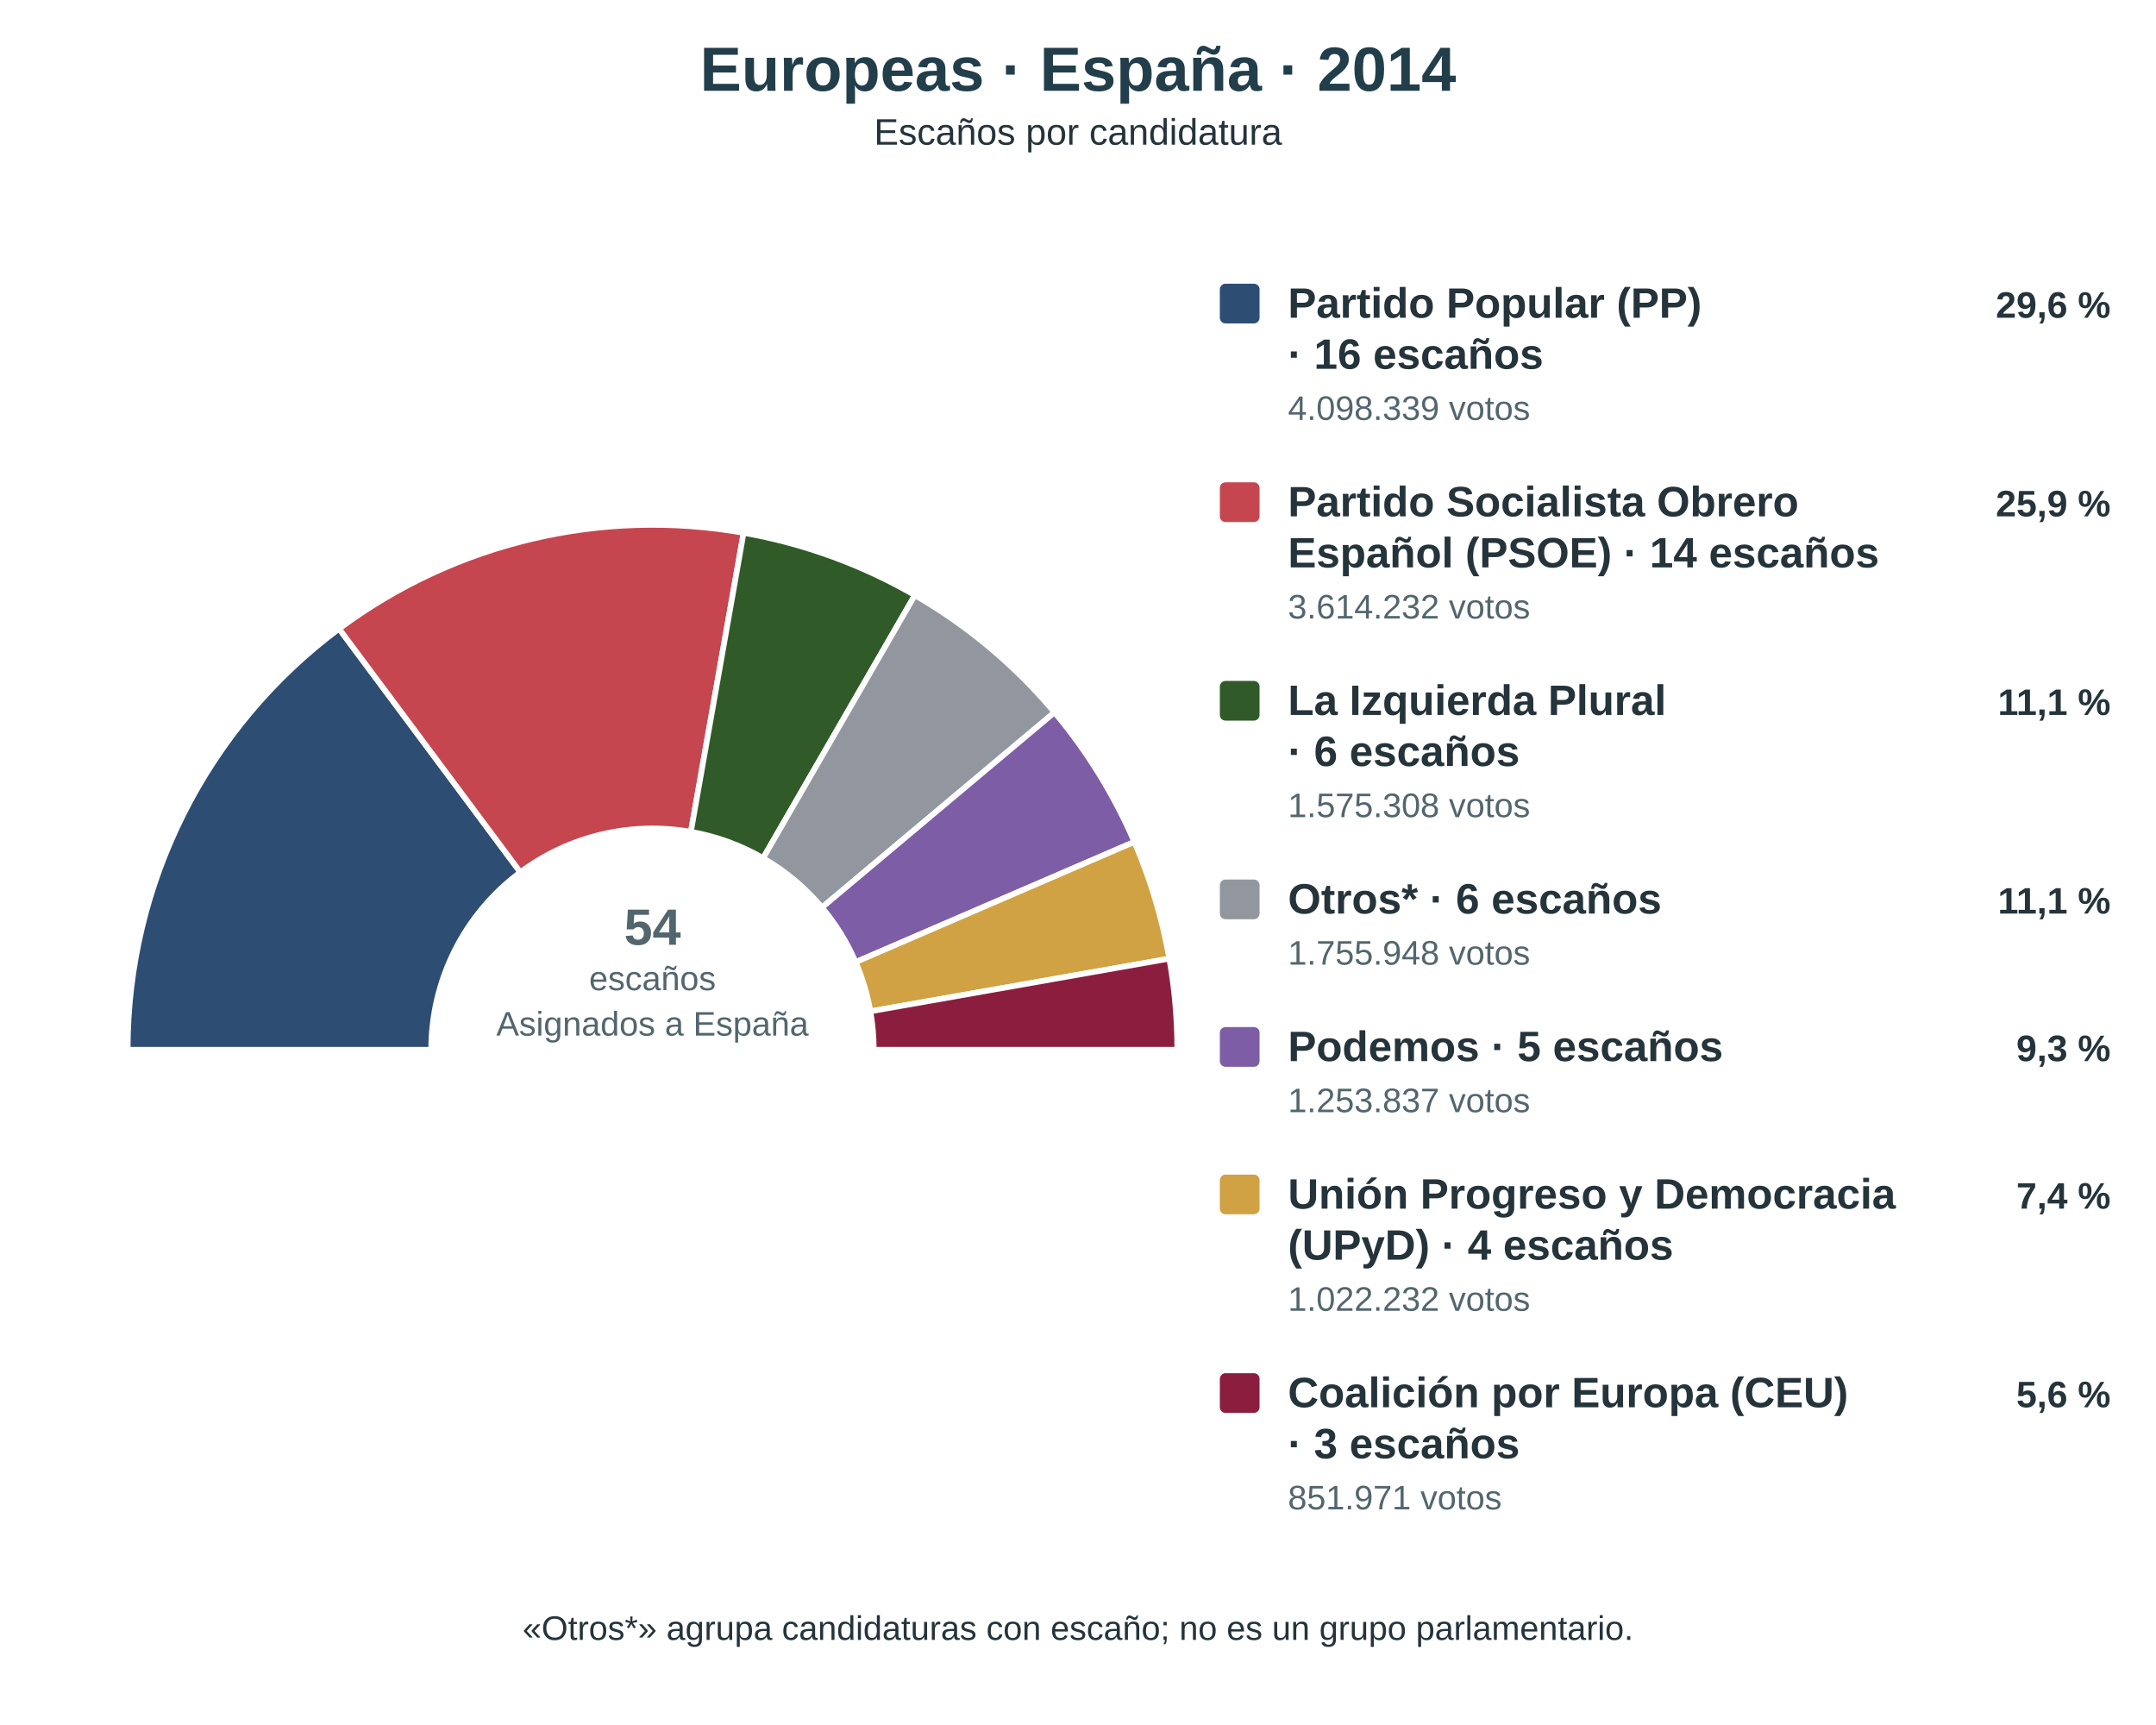
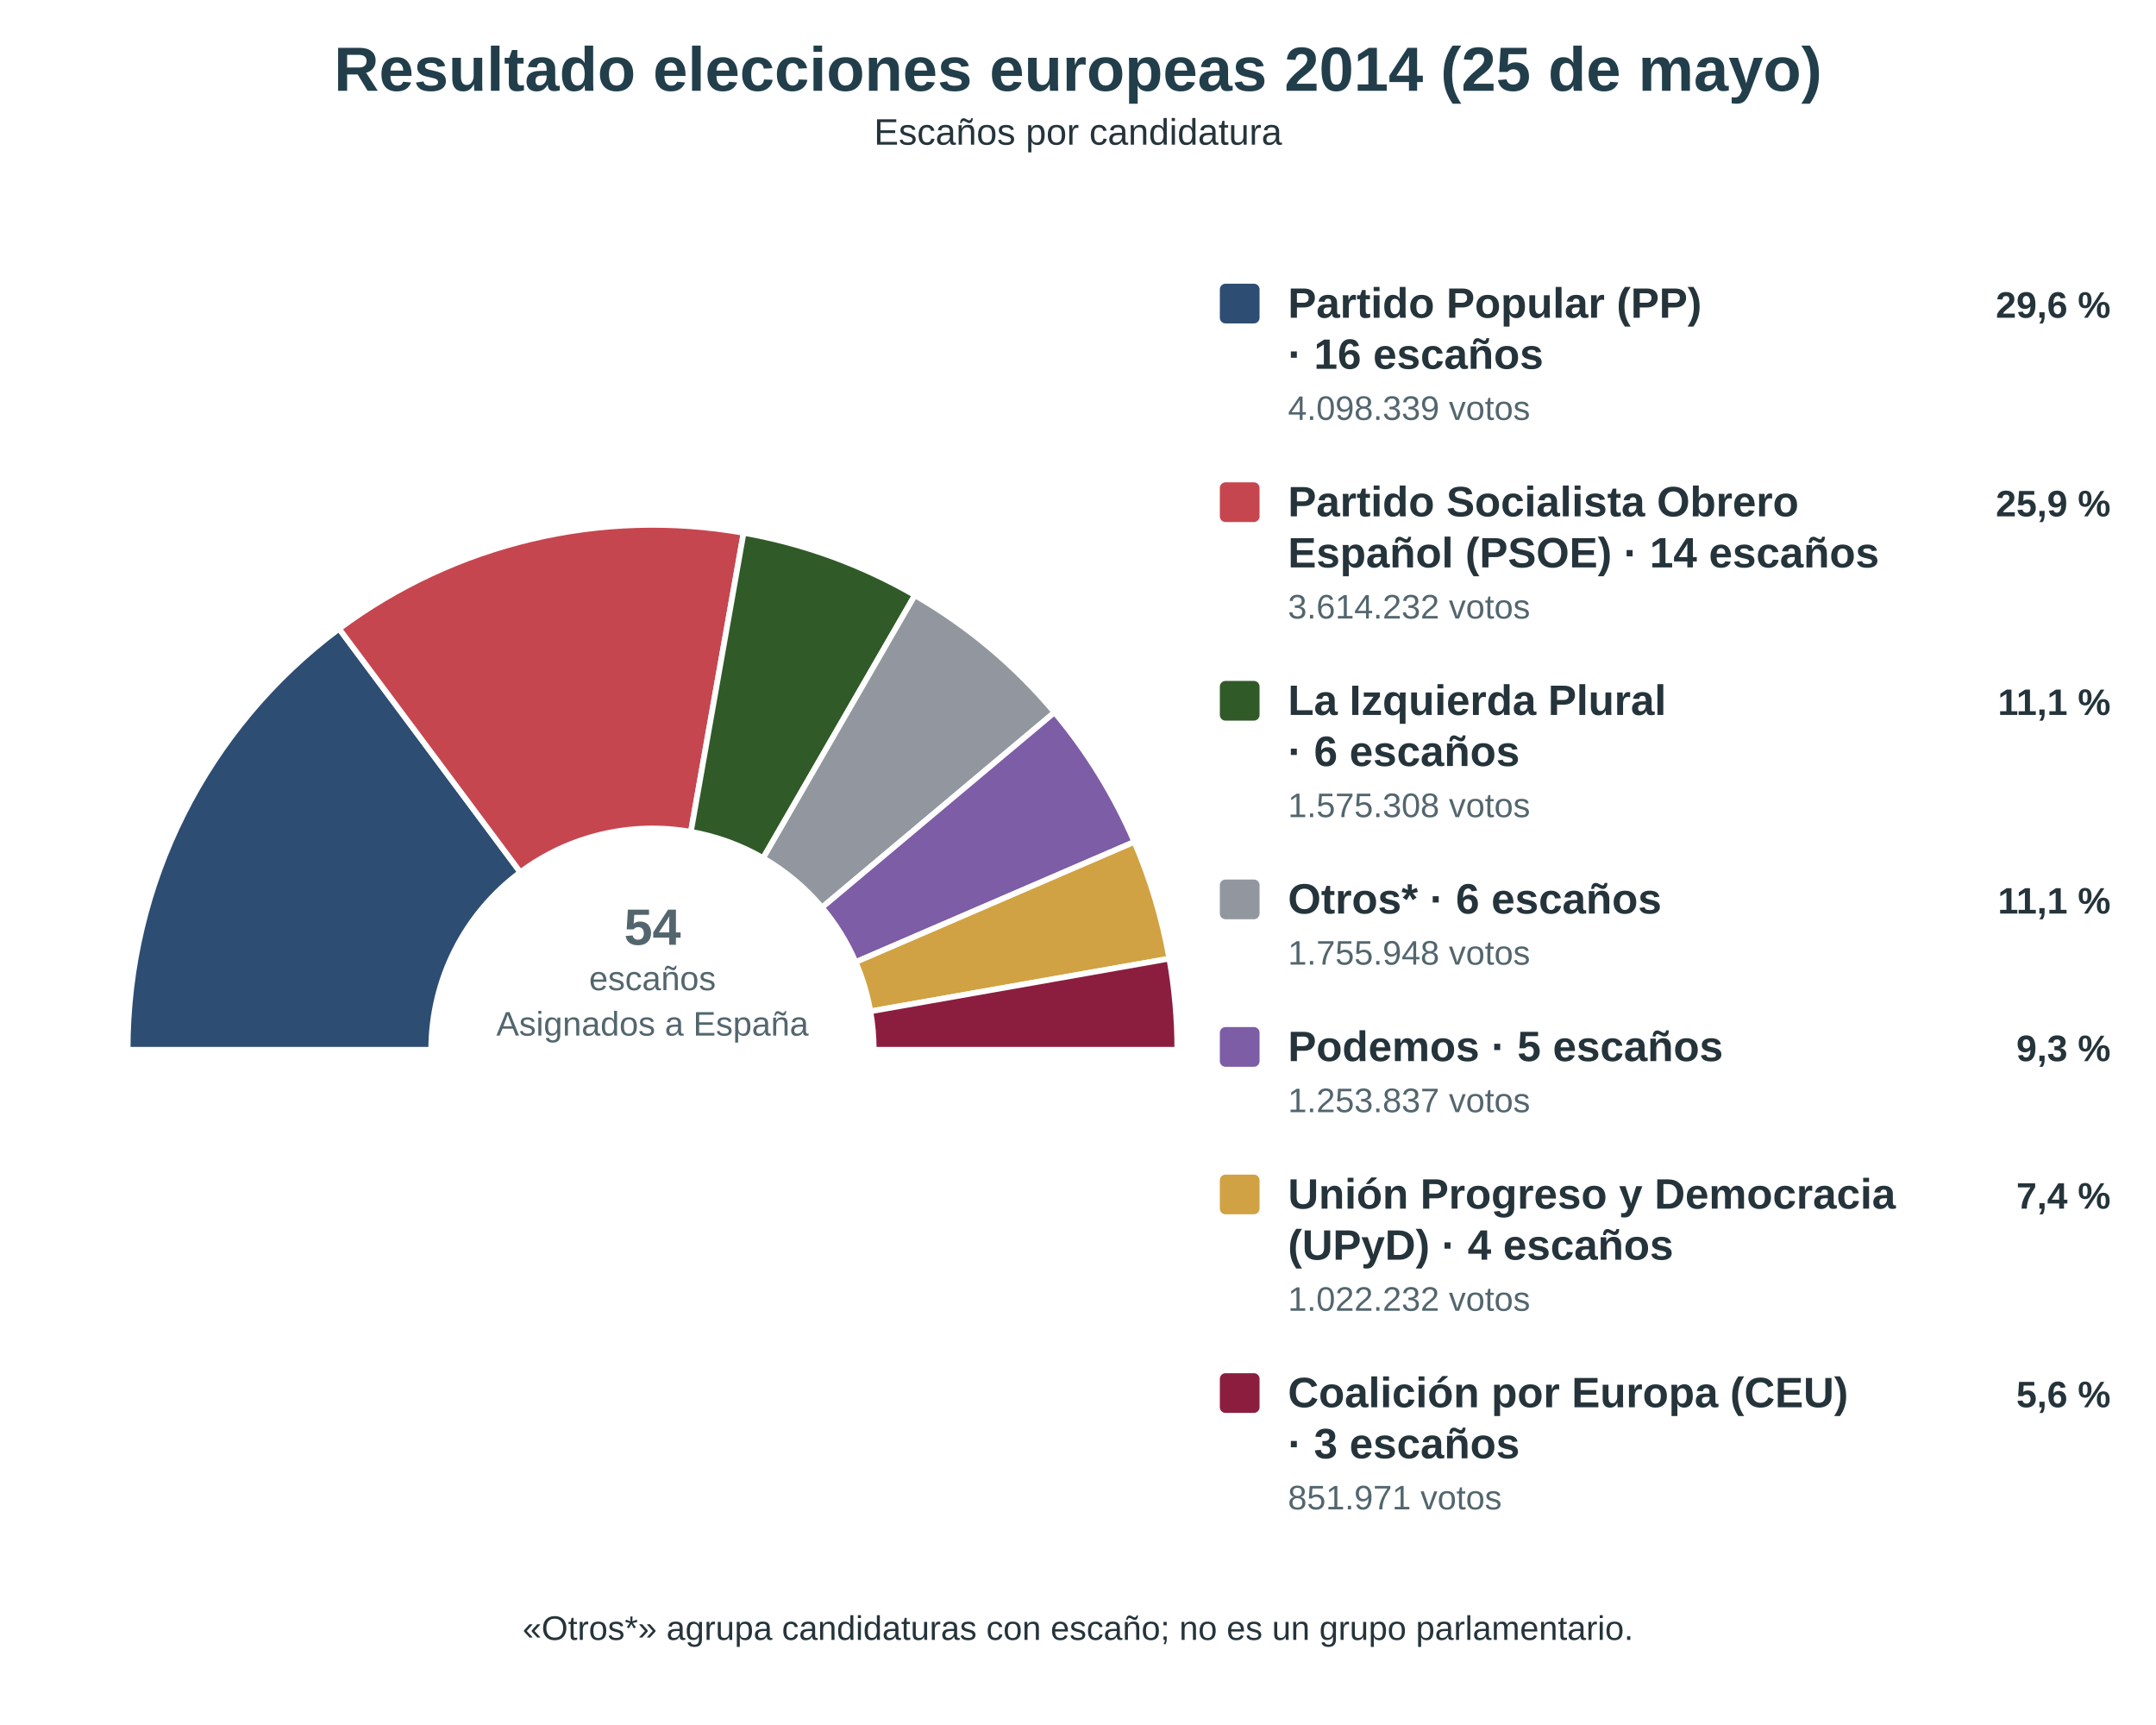
<svg xmlns="http://www.w3.org/2000/svg" width="760" height="608" viewBox="0 0 760 608" role="img" aria-labelledby="title desc">
  <style>text{font-family:"Arial Narrow",Arial,sans-serif;fill:#25343b}.title{font-size:22px;font-weight:700;fill:#223e4b}.subtitle{font-size:13px}.party{font-size:15px;font-weight:700}.share{font-size:13px;font-weight:600}.metric{font-size:12px;fill:#53666e}.center-seat{font-size:18px;font-weight:700;fill:#53666e}.center-note{font-size:12px;fill:#53666e}.footnote{font-size:12px}.sector{stroke:#fff;stroke-width:2}</style>
  <rect width="760" height="608" fill="#fff" />
-   <text class="title" x="380" y="32" text-anchor="middle">Europeas · España · 2014</text>
+   <text class="title" x="380" y="32" text-anchor="middle">Resultado elecciones europeas 2014 (25 de mayo)</text>
  <text class="subtitle" x="380" y="51" text-anchor="middle">Escaños por candidatura</text>
  <path class="sector" data-party="Partido Popular (PP)" data-seats="16" data-seat-percent="29.630" fill="#2d4d73" d="M45.00,370.00 A185,185 0 0 1 119.53,221.61 L183.42,307.43 A78,78 0 0 0 152.00,370.00 Z" />
  <path class="sector" data-party="Partido Socialista Obrero Español (PSOE)" data-seats="14" data-seat-percent="25.926" fill="#c6464f" d="M119.53,221.61 A185,185 0 0 1 262.12,187.81 L243.54,293.18 A78,78 0 0 0 183.42,307.43 Z" />
  <path class="sector" data-party="La Izquierda Plural" data-seats="6" data-seat-percent="11.111" fill="#315a29" d="M262.12,187.81 A185,185 0 0 1 322.50,209.79 L269.00,302.45 A78,78 0 0 0 243.54,293.18 Z" />
  <path class="sector" data-party="Otros*" data-seats="6" data-seat-percent="11.111" fill="#92979f" d="M322.50,209.79 A185,185 0 0 1 371.72,251.08 L289.75,319.86 A78,78 0 0 0 269.00,302.45 Z" />
  <path class="sector" data-party="Podemos" data-seats="5" data-seat-percent="9.259" fill="#7d5da5" d="M371.72,251.08 A185,185 0 0 1 399.87,296.73 L301.62,339.11 A78,78 0 0 0 289.75,319.86 Z" />
  <path class="sector" data-party="Unión Progreso y Democracia (UPyD)" data-seats="4" data-seat-percent="7.407" fill="#d1a243" d="M399.87,296.73 A185,185 0 0 1 412.19,337.88 L306.82,356.46 A78,78 0 0 0 301.62,339.11 Z" />
  <path class="sector" data-party="Coalición por Europa (CEU)" data-seats="3" data-seat-percent="5.556" fill="#8b1e3f" d="M412.19,337.88 A185,185 0 0 1 415.00,370.00 L308.00,370.00 A78,78 0 0 0 306.82,356.46 Z" />
  <circle cx="230" cy="370" r="77" fill="#fff" />
  <text class="center-seat" x="230" y="333" text-anchor="middle">54</text>
  <text class="center-note" x="230" y="349" text-anchor="middle">escaños</text>
  <text class="center-note" x="230" y="365" text-anchor="middle">Asignados a España</text>
  <rect x="430" y="100" width="14" height="14" rx="2" fill="#2d4d73" />
  <text class="party" x="454" y="112">Partido Popular (PP)</text>
  <text class="share" x="744" y="112" text-anchor="end">29,6 %</text>
  <text class="party" x="454" y="130">· 16 escaños</text>
  <text class="metric" x="454" y="148">4.098.339 votos</text>
  <rect x="430" y="170" width="14" height="14" rx="2" fill="#c6464f" />
  <text class="party" x="454" y="182">Partido Socialista Obrero</text>
  <text class="share" x="744" y="182" text-anchor="end">25,9 %</text>
  <text class="party" x="454" y="200">Español (PSOE) · 14 escaños</text>
  <text class="metric" x="454" y="218">3.614.232 votos</text>
  <rect x="430" y="240" width="14" height="14" rx="2" fill="#315a29" />
  <text class="party" x="454" y="252">La Izquierda Plural</text>
  <text class="share" x="744" y="252" text-anchor="end">11,1 %</text>
  <text class="party" x="454" y="270">· 6 escaños</text>
  <text class="metric" x="454" y="288">1.575.308 votos</text>
  <rect x="430" y="310" width="14" height="14" rx="2" fill="#92979f" />
  <text class="party" x="454" y="322">Otros* · 6 escaños</text>
  <text class="share" x="744" y="322" text-anchor="end">11,1 %</text>
  <text class="metric" x="454" y="340">1.755.948 votos</text>
  <rect x="430" y="362" width="14" height="14" rx="2" fill="#7d5da5" />
  <text class="party" x="454" y="374">Podemos · 5 escaños</text>
  <text class="share" x="744" y="374" text-anchor="end">9,3 %</text>
  <text class="metric" x="454" y="392">1.253.837 votos</text>
  <rect x="430" y="414" width="14" height="14" rx="2" fill="#d1a243" />
  <text class="party" x="454" y="426">Unión Progreso y Democracia</text>
  <text class="share" x="744" y="426" text-anchor="end">7,4 %</text>
  <text class="party" x="454" y="444">(UPyD) · 4 escaños</text>
  <text class="metric" x="454" y="462">1.022.232 votos</text>
  <rect x="430" y="484" width="14" height="14" rx="2" fill="#8b1e3f" />
  <text class="party" x="454" y="496">Coalición por Europa (CEU)</text>
  <text class="share" x="744" y="496" text-anchor="end">5,6 %</text>
  <text class="party" x="454" y="514">· 3 escaños</text>
  <text class="metric" x="454" y="532">851.971 votos</text>
  <text class="footnote" x="380" y="578" text-anchor="middle">«Otros*» agrupa candidaturas con escaño; no es un grupo parlamentario.</text>
</svg>
